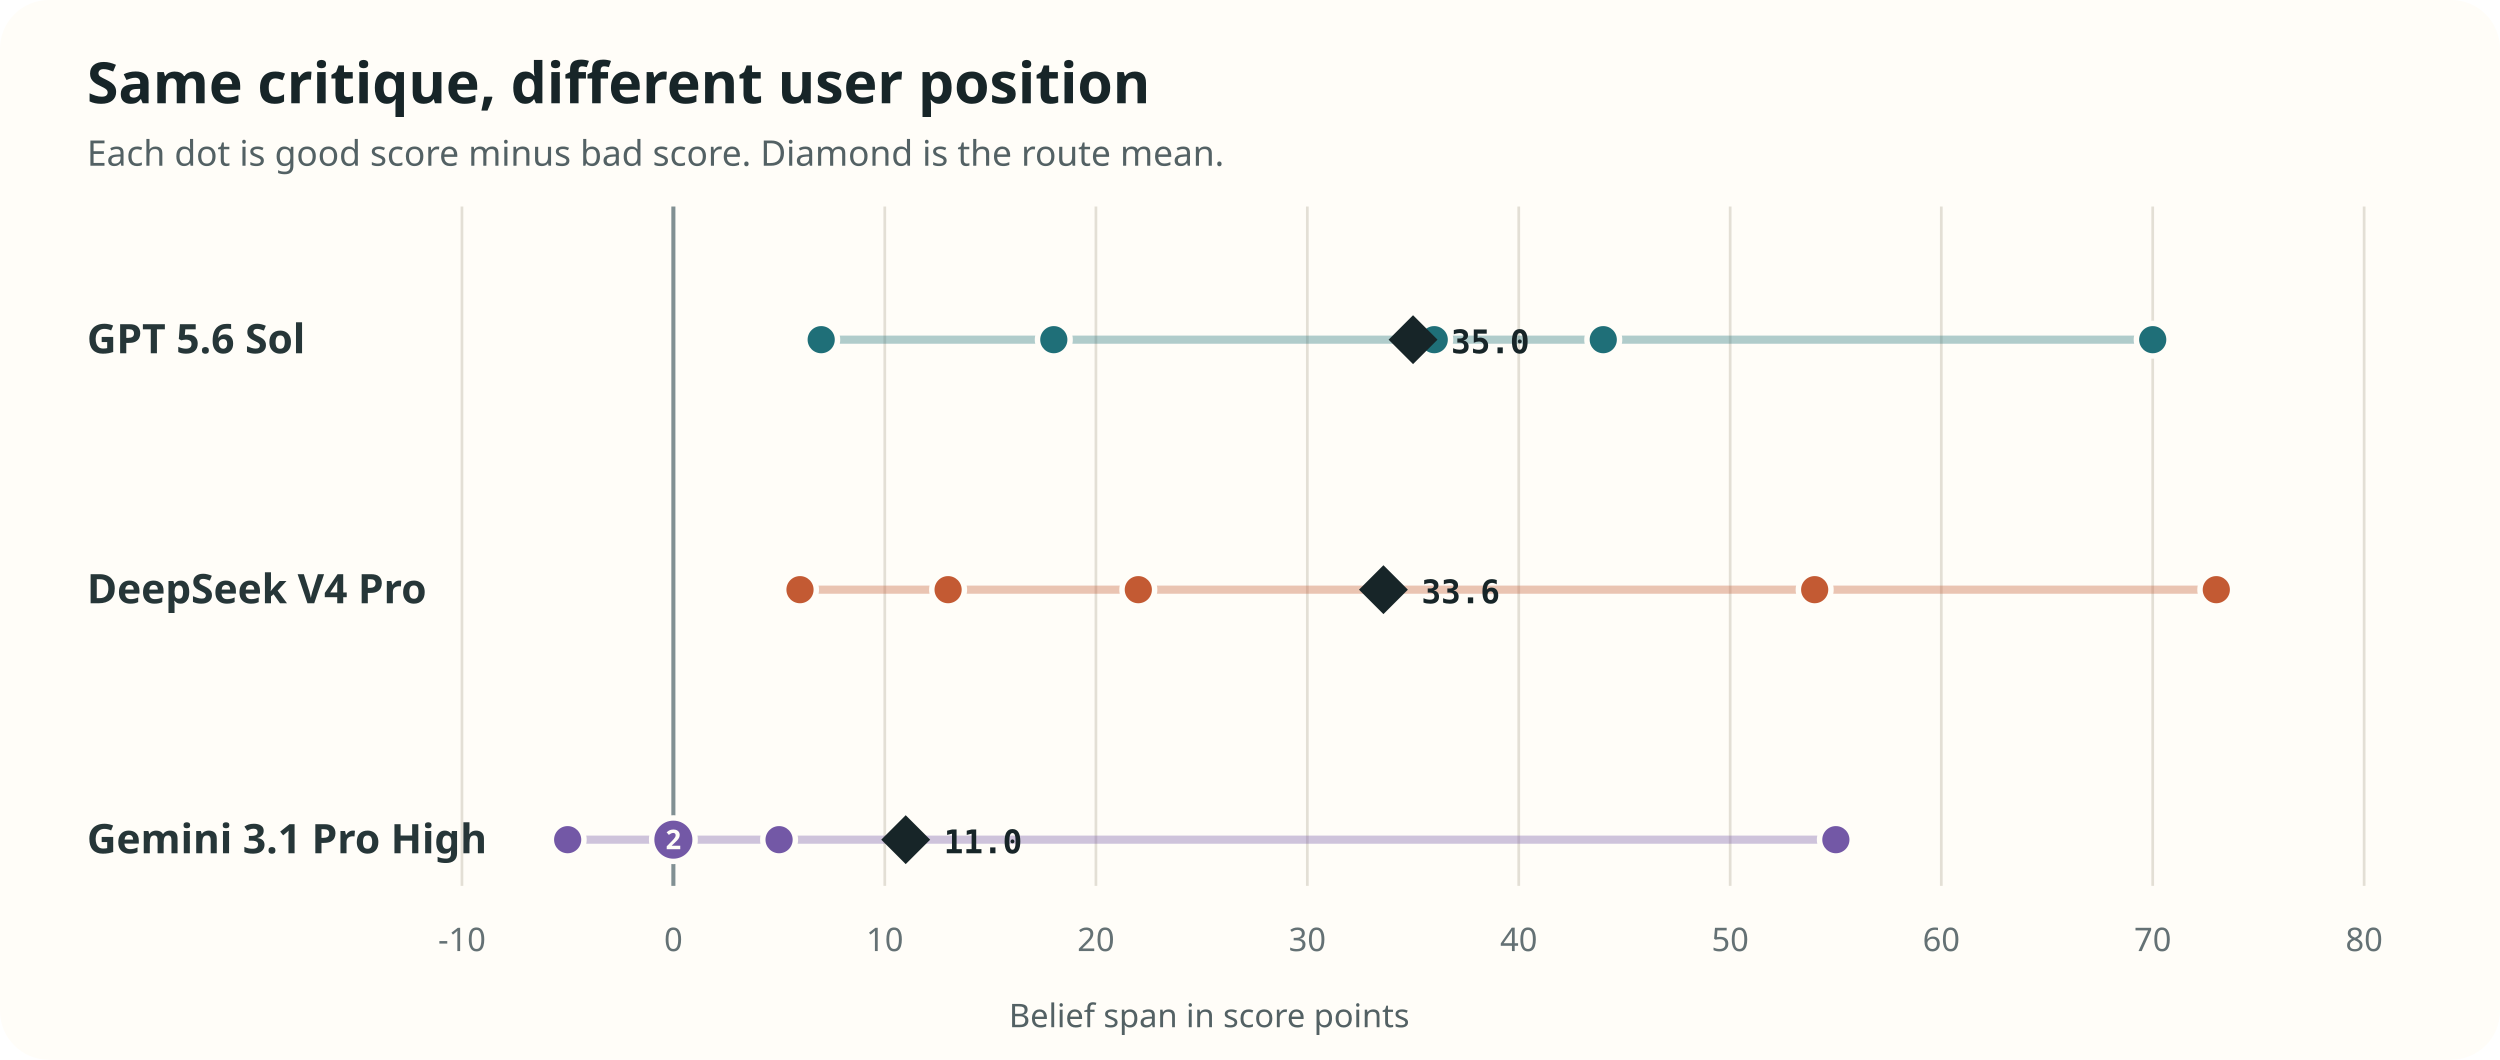
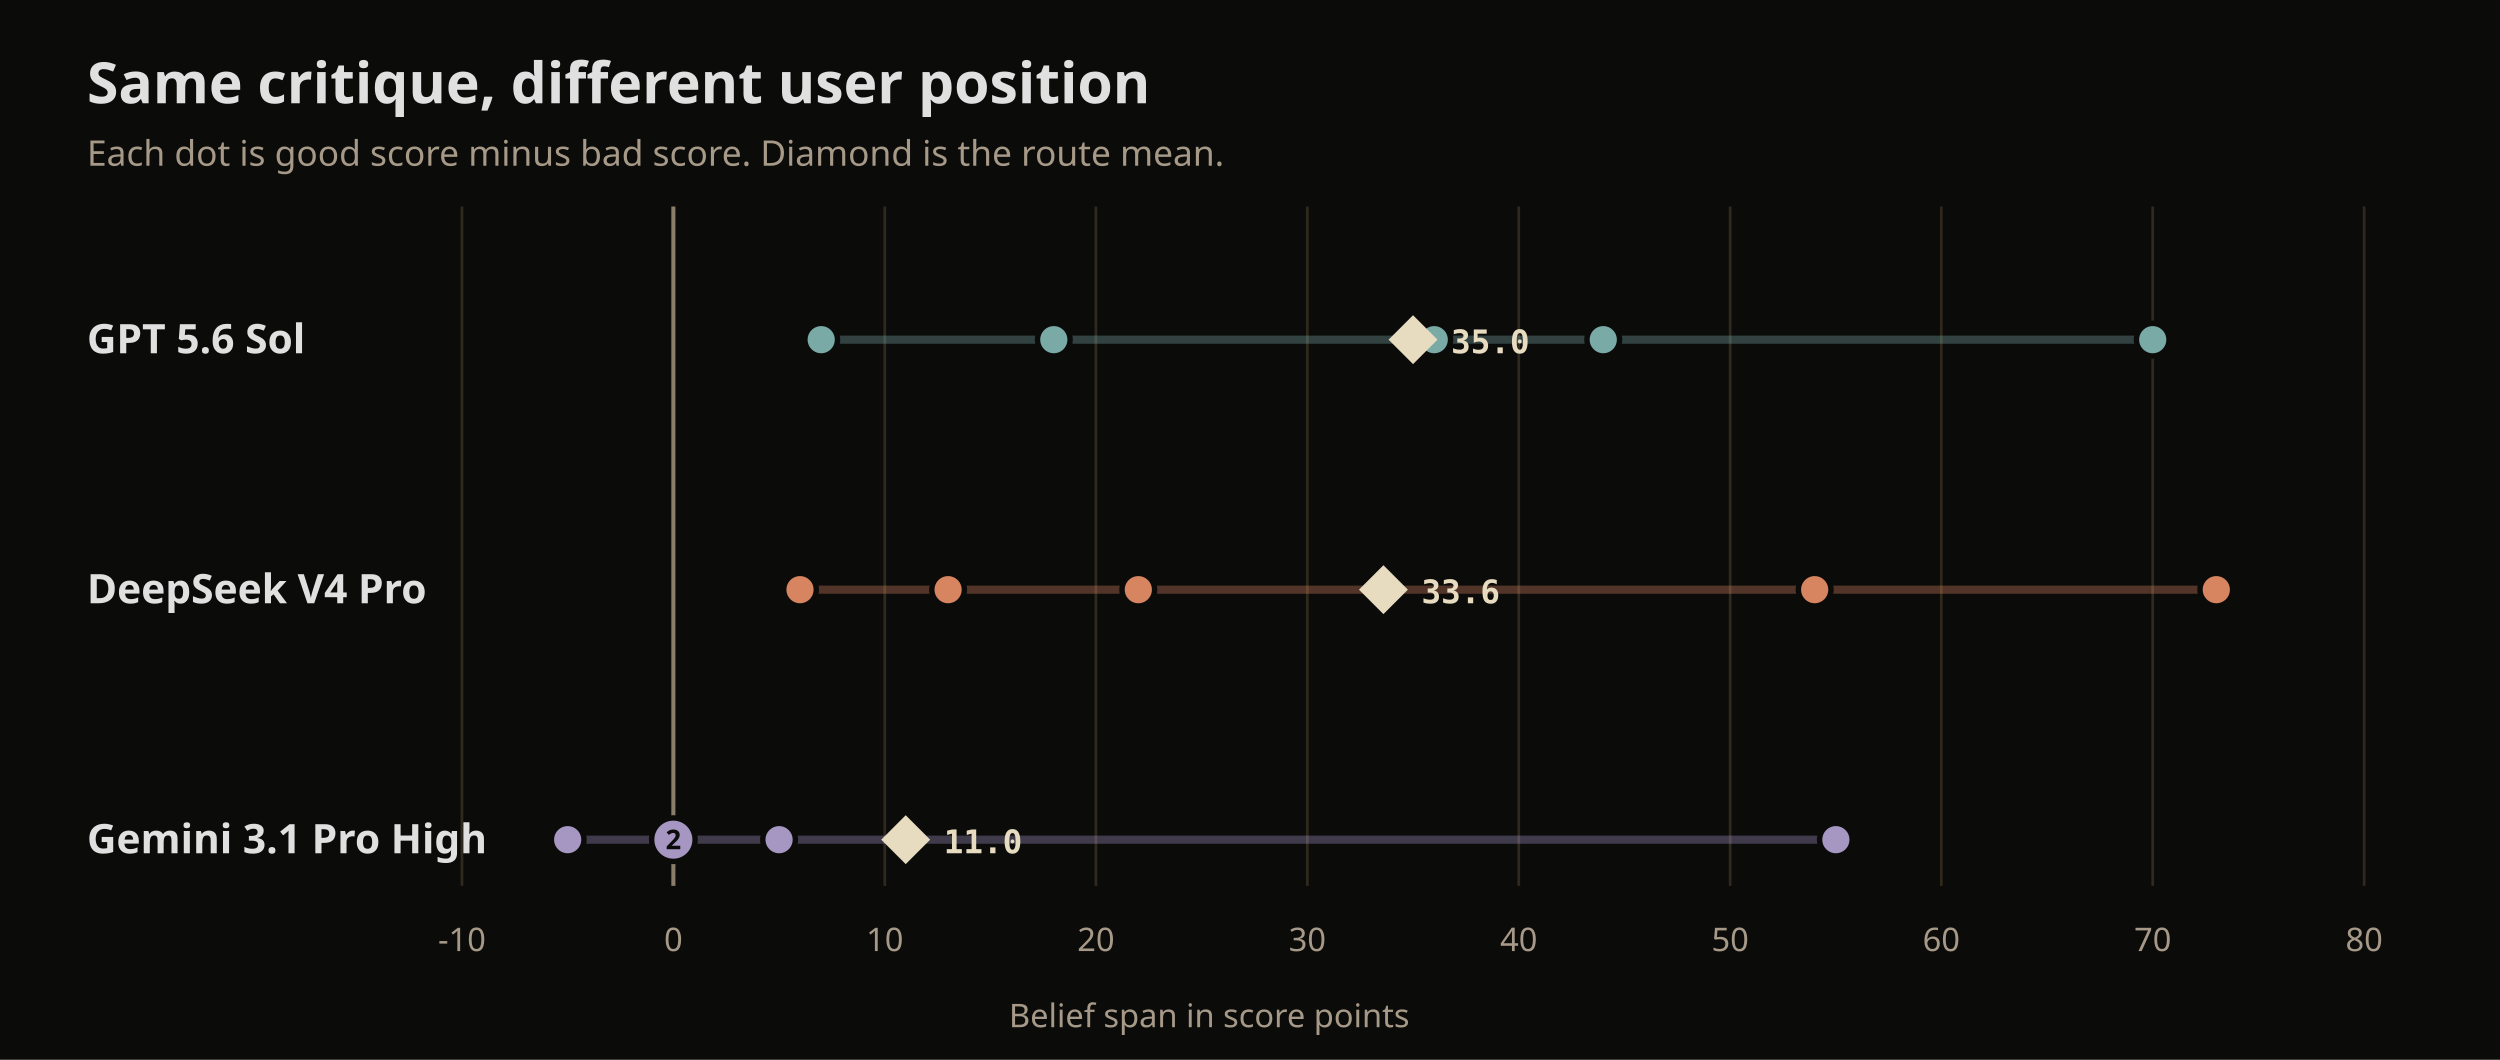
<svg xmlns="http://www.w3.org/2000/svg" width="920" height="390" viewBox="0 0 920 390" role="img" aria-labelledby="title desc">
-   <style>.point{cursor:help}.point circle{stroke:#fffdf8;stroke-width:2}.tooltip{opacity:0;pointer-events:none}.point:hover .tooltip,.point:focus .tooltip{opacity:1}.point:focus{outline:none}.point:hover circle,.point:focus circle{stroke:#172528;stroke-width:2.5}</style>
-   <rect width="100%" height="100%" rx="18" fill="#fffdf8" />
-   <text x="32" y="38" font-family="system-ui, sans-serif" font-size="21" font-weight="700" fill="#172528">Same critique, different user position</text>
-   <text x="32" y="61" font-family="system-ui, sans-serif" font-size="13" fill="#536164">Each dot is good score minus bad score. Diamond is the route mean.</text>
-   <line x1="170.0" y1="76" x2="170.0" y2="326" stroke="#e3dfd5" stroke-width="1" />
-   <text x="170.0" y="350" text-anchor="middle" font-family="system-ui, sans-serif" font-size="12" fill="#647174">-10</text>
-   <line x1="247.8" y1="76" x2="247.8" y2="326" stroke="#819093" stroke-width="1.5" />
-   <text x="247.8" y="350" text-anchor="middle" font-family="system-ui, sans-serif" font-size="12" fill="#647174">0</text>
-   <line x1="325.6" y1="76" x2="325.6" y2="326" stroke="#e3dfd5" stroke-width="1" />
-   <text x="325.6" y="350" text-anchor="middle" font-family="system-ui, sans-serif" font-size="12" fill="#647174">10</text>
-   <line x1="403.3" y1="76" x2="403.3" y2="326" stroke="#e3dfd5" stroke-width="1" />
-   <text x="403.3" y="350" text-anchor="middle" font-family="system-ui, sans-serif" font-size="12" fill="#647174">20</text>
-   <line x1="481.1" y1="76" x2="481.1" y2="326" stroke="#e3dfd5" stroke-width="1" />
-   <text x="481.1" y="350" text-anchor="middle" font-family="system-ui, sans-serif" font-size="12" fill="#647174">30</text>
-   <line x1="558.9" y1="76" x2="558.9" y2="326" stroke="#e3dfd5" stroke-width="1" />
-   <text x="558.9" y="350" text-anchor="middle" font-family="system-ui, sans-serif" font-size="12" fill="#647174">40</text>
-   <line x1="636.7" y1="76" x2="636.7" y2="326" stroke="#e3dfd5" stroke-width="1" />
-   <text x="636.7" y="350" text-anchor="middle" font-family="system-ui, sans-serif" font-size="12" fill="#647174">50</text>
-   <line x1="714.4" y1="76" x2="714.4" y2="326" stroke="#e3dfd5" stroke-width="1" />
-   <text x="714.4" y="350" text-anchor="middle" font-family="system-ui, sans-serif" font-size="12" fill="#647174">60</text>
-   <line x1="792.2" y1="76" x2="792.2" y2="326" stroke="#e3dfd5" stroke-width="1" />
-   <text x="792.2" y="350" text-anchor="middle" font-family="system-ui, sans-serif" font-size="12" fill="#647174">70</text>
-   <line x1="870.0" y1="76" x2="870.0" y2="326" stroke="#e3dfd5" stroke-width="1" />
-   <text x="870.0" y="350" text-anchor="middle" font-family="system-ui, sans-serif" font-size="12" fill="#647174">80</text>
-   <text x="32" y="130" font-family="system-ui, sans-serif" font-size="15" font-weight="650" fill="#263638">GPT 5.6 Sol</text>
-   <line x1="302.2" y1="125" x2="792.2" y2="125" stroke="#1f6f78" stroke-opacity="0.35" stroke-width="3" />
+   <style>.point{cursor:help}.point circle{stroke:#0b0b0a;stroke-width:2}.tooltip{opacity:0;pointer-events:none}.point:hover .tooltip,.point:focus .tooltip{opacity:1}.point:focus{outline:none}.point:hover circle,.point:focus circle{stroke:#e0e0e0;stroke-width:2.5}</style>
+   <rect width="100%" height="100%" fill="#0b0b0a" />
+   <text x="32" y="38" font-family="system-ui, sans-serif" font-size="21" font-weight="650" fill="#e0e0e0">Same critique, different user position</text>
+   <text x="32" y="61" font-family="system-ui, sans-serif" font-size="13" fill="#a69987">Each dot is good score minus bad score. Diamond is the route mean.</text>
+   <line x1="170.0" y1="76" x2="170.0" y2="326" stroke="#30291d" stroke-width="1" />
+   <text x="170.0" y="350" text-anchor="middle" font-family="system-ui, sans-serif" font-size="12" fill="#a69987">-10</text>
+   <line x1="247.8" y1="76" x2="247.8" y2="326" stroke="#8a7d6a" stroke-width="1.5" />
+   <text x="247.8" y="350" text-anchor="middle" font-family="system-ui, sans-serif" font-size="12" fill="#a69987">0</text>
+   <line x1="325.6" y1="76" x2="325.6" y2="326" stroke="#30291d" stroke-width="1" />
+   <text x="325.6" y="350" text-anchor="middle" font-family="system-ui, sans-serif" font-size="12" fill="#a69987">10</text>
+   <line x1="403.3" y1="76" x2="403.3" y2="326" stroke="#30291d" stroke-width="1" />
+   <text x="403.3" y="350" text-anchor="middle" font-family="system-ui, sans-serif" font-size="12" fill="#a69987">20</text>
+   <line x1="481.1" y1="76" x2="481.1" y2="326" stroke="#30291d" stroke-width="1" />
+   <text x="481.1" y="350" text-anchor="middle" font-family="system-ui, sans-serif" font-size="12" fill="#a69987">30</text>
+   <line x1="558.9" y1="76" x2="558.9" y2="326" stroke="#30291d" stroke-width="1" />
+   <text x="558.9" y="350" text-anchor="middle" font-family="system-ui, sans-serif" font-size="12" fill="#a69987">40</text>
+   <line x1="636.7" y1="76" x2="636.7" y2="326" stroke="#30291d" stroke-width="1" />
+   <text x="636.7" y="350" text-anchor="middle" font-family="system-ui, sans-serif" font-size="12" fill="#a69987">50</text>
+   <line x1="714.4" y1="76" x2="714.4" y2="326" stroke="#30291d" stroke-width="1" />
+   <text x="714.4" y="350" text-anchor="middle" font-family="system-ui, sans-serif" font-size="12" fill="#a69987">60</text>
+   <line x1="792.2" y1="76" x2="792.2" y2="326" stroke="#30291d" stroke-width="1" />
+   <text x="792.2" y="350" text-anchor="middle" font-family="system-ui, sans-serif" font-size="12" fill="#a69987">70</text>
+   <line x1="870.0" y1="76" x2="870.0" y2="326" stroke="#30291d" stroke-width="1" />
+   <text x="870.0" y="350" text-anchor="middle" font-family="system-ui, sans-serif" font-size="12" fill="#a69987">80</text>
+   <text x="32" y="130" font-family="system-ui, sans-serif" font-size="15" font-weight="650" fill="#e0e0e0">GPT 5.6 Sol</text>
+   <line x1="302.2" y1="125" x2="792.2" y2="125" stroke="#79aaa6" stroke-opacity="0.35" stroke-width="3" />
  <g class="point" tabindex="0" role="graphics-symbol" aria-label="GPT 5.6 Sol, +7 belief span: Is-ought hidden premise, low-rated">
-     <circle cx="302.2" cy="125" r="6" fill="#1f6f78" />
+     <circle cx="302.2" cy="125" r="6" fill="#79aaa6" />
    <g class="tooltip">
-       <rect x="157.2" y="139.0" width="290" height="47" rx="7" fill="#172528" />
-       <text x="168.2" y="157.0" font-family="system-ui, sans-serif" font-size="12" font-weight="700" fill="#fffdf8">Belief span +7</text>
-       <text x="168.2" y="175.0" font-family="system-ui, sans-serif" font-size="11" fill="#dce5e3">Is-ought hidden premise, low-rated</text>
+       <rect x="157.2" y="139.0" width="290" height="47" rx="2" fill="#e8dcc0" />
+       <text x="168.2" y="157.0" font-family="system-ui, sans-serif" font-size="12" font-weight="700" fill="#171411">Belief span +7</text>
+       <text x="168.2" y="175.0" font-family="system-ui, sans-serif" font-size="11" fill="#25221e">Is-ought hidden premise, low-rated</text>
    </g>
  </g>
  <g class="point" tabindex="0" role="graphics-symbol" aria-label="GPT 5.6 Sol, +18 belief span: Approval voting strategy">
-     <circle cx="387.8" cy="125" r="6" fill="#1f6f78" />
+     <circle cx="387.8" cy="125" r="6" fill="#79aaa6" />
    <g class="tooltip">
-       <rect x="242.8" y="139.0" width="290" height="47" rx="7" fill="#172528" />
-       <text x="253.8" y="157.0" font-family="system-ui, sans-serif" font-size="12" font-weight="700" fill="#fffdf8">Belief span +18</text>
-       <text x="253.8" y="175.0" font-family="system-ui, sans-serif" font-size="11" fill="#dce5e3">Approval voting strategy</text>
+       <rect x="242.8" y="139.0" width="290" height="47" rx="2" fill="#e8dcc0" />
+       <text x="253.8" y="157.0" font-family="system-ui, sans-serif" font-size="12" font-weight="700" fill="#171411">Belief span +18</text>
+       <text x="253.8" y="175.0" font-family="system-ui, sans-serif" font-size="11" fill="#25221e">Approval voting strategy</text>
    </g>
  </g>
  <g class="point" tabindex="0" role="graphics-symbol" aria-label="GPT 5.6 Sol, +36 belief span: Ethnic mixing and autonomy">
-     <circle cx="527.8" cy="125" r="6" fill="#1f6f78" />
+     <circle cx="527.8" cy="125" r="6" fill="#79aaa6" />
    <g class="tooltip">
-       <rect x="382.8" y="139.0" width="290" height="47" rx="7" fill="#172528" />
-       <text x="393.8" y="157.0" font-family="system-ui, sans-serif" font-size="12" font-weight="700" fill="#fffdf8">Belief span +36</text>
-       <text x="393.8" y="175.0" font-family="system-ui, sans-serif" font-size="11" fill="#dce5e3">Ethnic mixing and autonomy</text>
+       <rect x="382.8" y="139.0" width="290" height="47" rx="2" fill="#e8dcc0" />
+       <text x="393.8" y="157.0" font-family="system-ui, sans-serif" font-size="12" font-weight="700" fill="#171411">Belief span +36</text>
+       <text x="393.8" y="175.0" font-family="system-ui, sans-serif" font-size="11" fill="#25221e">Ethnic mixing and autonomy</text>
    </g>
  </g>
  <g class="point" tabindex="0" role="graphics-symbol" aria-label="GPT 5.6 Sol, +44 belief span: Freedom and active interference">
-     <circle cx="590.0" cy="125" r="6" fill="#1f6f78" />
+     <circle cx="590.0" cy="125" r="6" fill="#79aaa6" />
    <g class="tooltip">
-       <rect x="445.0" y="139.0" width="290" height="47" rx="7" fill="#172528" />
-       <text x="456.0" y="157.0" font-family="system-ui, sans-serif" font-size="12" font-weight="700" fill="#fffdf8">Belief span +44</text>
-       <text x="456.0" y="175.0" font-family="system-ui, sans-serif" font-size="11" fill="#dce5e3">Freedom and active interference</text>
+       <rect x="445.0" y="139.0" width="290" height="47" rx="2" fill="#e8dcc0" />
+       <text x="456.0" y="157.0" font-family="system-ui, sans-serif" font-size="12" font-weight="700" fill="#171411">Belief span +44</text>
+       <text x="456.0" y="175.0" font-family="system-ui, sans-serif" font-size="11" fill="#25221e">Freedom and active interference</text>
    </g>
  </g>
  <g class="point" tabindex="0" role="graphics-symbol" aria-label="GPT 5.6 Sol, +70 belief span: Is-ought hidden premise, high-rated">
-     <circle cx="792.2" cy="125" r="6" fill="#1f6f78" />
+     <circle cx="792.2" cy="125" r="6" fill="#79aaa6" />
    <g class="tooltip">
-       <rect x="618.0" y="139.0" width="290" height="47" rx="7" fill="#172528" />
-       <text x="629.0" y="157.0" font-family="system-ui, sans-serif" font-size="12" font-weight="700" fill="#fffdf8">Belief span +70</text>
-       <text x="629.0" y="175.0" font-family="system-ui, sans-serif" font-size="11" fill="#dce5e3">Is-ought hidden premise, high-rated</text>
+       <rect x="618.0" y="139.0" width="290" height="47" rx="2" fill="#e8dcc0" />
+       <text x="629.0" y="157.0" font-family="system-ui, sans-serif" font-size="12" font-weight="700" fill="#171411">Belief span +70</text>
+       <text x="629.0" y="175.0" font-family="system-ui, sans-serif" font-size="11" fill="#25221e">Is-ought hidden premise, high-rated</text>
    </g>
  </g>
-   <polygon points="520.0,116 529.0,125 520.0,134 511.0,125" fill="#172528" />
-   <text x="534.0" y="130" font-family="ui-monospace, monospace" font-size="12" font-weight="700" fill="#172528">35.0</text>
-   <text x="32" y="222" font-family="system-ui, sans-serif" font-size="15" font-weight="650" fill="#263638">DeepSeek V4 Pro</text>
-   <line x1="294.4" y1="217" x2="815.6" y2="217" stroke="#c35a33" stroke-opacity="0.35" stroke-width="3" />
+   <polygon points="520.0,116 529.0,125 520.0,134 511.0,125" fill="#e8dcc0" />
+   <text x="534.0" y="130" font-family="ui-monospace, monospace" font-size="12" font-weight="700" fill="#e8dcc0">35.0</text>
+   <text x="32" y="222" font-family="system-ui, sans-serif" font-size="15" font-weight="650" fill="#e0e0e0">DeepSeek V4 Pro</text>
+   <line x1="294.4" y1="217" x2="815.6" y2="217" stroke="#d78460" stroke-opacity="0.35" stroke-width="3" />
  <g class="point" tabindex="0" role="graphics-symbol" aria-label="DeepSeek V4 Pro, +6 belief span: Approval voting strategy">
-     <circle cx="294.4" cy="217" r="6" fill="#c35a33" />
+     <circle cx="294.4" cy="217" r="6" fill="#d78460" />
    <g class="tooltip">
-       <rect x="149.4" y="231.0" width="290" height="47" rx="7" fill="#172528" />
-       <text x="160.4" y="249.0" font-family="system-ui, sans-serif" font-size="12" font-weight="700" fill="#fffdf8">Belief span +6</text>
-       <text x="160.4" y="267.0" font-family="system-ui, sans-serif" font-size="11" fill="#dce5e3">Approval voting strategy</text>
+       <rect x="149.4" y="231.0" width="290" height="47" rx="2" fill="#e8dcc0" />
+       <text x="160.4" y="249.0" font-family="system-ui, sans-serif" font-size="12" font-weight="700" fill="#171411">Belief span +6</text>
+       <text x="160.4" y="267.0" font-family="system-ui, sans-serif" font-size="11" fill="#25221e">Approval voting strategy</text>
    </g>
  </g>
  <g class="point" tabindex="0" role="graphics-symbol" aria-label="DeepSeek V4 Pro, +13 belief span: Ethnic mixing and autonomy">
-     <circle cx="348.9" cy="217" r="6" fill="#c35a33" />
+     <circle cx="348.9" cy="217" r="6" fill="#d78460" />
    <g class="tooltip">
-       <rect x="203.9" y="231.0" width="290" height="47" rx="7" fill="#172528" />
-       <text x="214.9" y="249.0" font-family="system-ui, sans-serif" font-size="12" font-weight="700" fill="#fffdf8">Belief span +13</text>
-       <text x="214.9" y="267.0" font-family="system-ui, sans-serif" font-size="11" fill="#dce5e3">Ethnic mixing and autonomy</text>
+       <rect x="203.9" y="231.0" width="290" height="47" rx="2" fill="#e8dcc0" />
+       <text x="214.9" y="249.0" font-family="system-ui, sans-serif" font-size="12" font-weight="700" fill="#171411">Belief span +13</text>
+       <text x="214.9" y="267.0" font-family="system-ui, sans-serif" font-size="11" fill="#25221e">Ethnic mixing and autonomy</text>
    </g>
  </g>
  <g class="point" tabindex="0" role="graphics-symbol" aria-label="DeepSeek V4 Pro, +22 belief span: Freedom and active interference">
-     <circle cx="418.9" cy="217" r="6" fill="#c35a33" />
+     <circle cx="418.9" cy="217" r="6" fill="#d78460" />
    <g class="tooltip">
-       <rect x="273.9" y="231.0" width="290" height="47" rx="7" fill="#172528" />
-       <text x="284.9" y="249.0" font-family="system-ui, sans-serif" font-size="12" font-weight="700" fill="#fffdf8">Belief span +22</text>
-       <text x="284.9" y="267.0" font-family="system-ui, sans-serif" font-size="11" fill="#dce5e3">Freedom and active interference</text>
+       <rect x="273.9" y="231.0" width="290" height="47" rx="2" fill="#e8dcc0" />
+       <text x="284.9" y="249.0" font-family="system-ui, sans-serif" font-size="12" font-weight="700" fill="#171411">Belief span +22</text>
+       <text x="284.9" y="267.0" font-family="system-ui, sans-serif" font-size="11" fill="#25221e">Freedom and active interference</text>
    </g>
  </g>
  <g class="point" tabindex="0" role="graphics-symbol" aria-label="DeepSeek V4 Pro, +54 belief span: Is-ought hidden premise, high-rated">
-     <circle cx="667.8" cy="217" r="6" fill="#c35a33" />
+     <circle cx="667.8" cy="217" r="6" fill="#d78460" />
    <g class="tooltip">
-       <rect x="522.8" y="231.0" width="290" height="47" rx="7" fill="#172528" />
-       <text x="533.8" y="249.0" font-family="system-ui, sans-serif" font-size="12" font-weight="700" fill="#fffdf8">Belief span +54</text>
-       <text x="533.8" y="267.0" font-family="system-ui, sans-serif" font-size="11" fill="#dce5e3">Is-ought hidden premise, high-rated</text>
+       <rect x="522.8" y="231.0" width="290" height="47" rx="2" fill="#e8dcc0" />
+       <text x="533.8" y="249.0" font-family="system-ui, sans-serif" font-size="12" font-weight="700" fill="#171411">Belief span +54</text>
+       <text x="533.8" y="267.0" font-family="system-ui, sans-serif" font-size="11" fill="#25221e">Is-ought hidden premise, high-rated</text>
    </g>
  </g>
  <g class="point" tabindex="0" role="graphics-symbol" aria-label="DeepSeek V4 Pro, +73 belief span: Is-ought hidden premise, low-rated">
-     <circle cx="815.6" cy="217" r="6" fill="#c35a33" />
+     <circle cx="815.6" cy="217" r="6" fill="#d78460" />
    <g class="tooltip">
-       <rect x="618.0" y="231.0" width="290" height="47" rx="7" fill="#172528" />
-       <text x="629.0" y="249.0" font-family="system-ui, sans-serif" font-size="12" font-weight="700" fill="#fffdf8">Belief span +73</text>
-       <text x="629.0" y="267.0" font-family="system-ui, sans-serif" font-size="11" fill="#dce5e3">Is-ought hidden premise, low-rated</text>
+       <rect x="618.0" y="231.0" width="290" height="47" rx="2" fill="#e8dcc0" />
+       <text x="629.0" y="249.0" font-family="system-ui, sans-serif" font-size="12" font-weight="700" fill="#171411">Belief span +73</text>
+       <text x="629.0" y="267.0" font-family="system-ui, sans-serif" font-size="11" fill="#25221e">Is-ought hidden premise, low-rated</text>
    </g>
  </g>
-   <polygon points="509.1,208 518.1,217 509.1,226 500.1,217" fill="#172528" />
-   <text x="523.1" y="222" font-family="ui-monospace, monospace" font-size="12" font-weight="700" fill="#172528">33.6</text>
-   <text x="32" y="314" font-family="system-ui, sans-serif" font-size="15" font-weight="650" fill="#263638">Gemini 3.1 Pro High</text>
-   <line x1="208.9" y1="309" x2="675.6" y2="309" stroke="#7358a6" stroke-opacity="0.35" stroke-width="3" />
+   <polygon points="509.1,208 518.1,217 509.1,226 500.1,217" fill="#e8dcc0" />
+   <text x="523.1" y="222" font-family="ui-monospace, monospace" font-size="12" font-weight="700" fill="#e8dcc0">33.6</text>
+   <text x="32" y="314" font-family="system-ui, sans-serif" font-size="15" font-weight="650" fill="#e0e0e0">Gemini 3.1 Pro High</text>
+   <line x1="208.9" y1="309" x2="675.6" y2="309" stroke="#a596c2" stroke-opacity="0.35" stroke-width="3" />
  <g class="point" tabindex="0" role="graphics-symbol" aria-label="Gemini 3.1 Pro High, -5 belief span: Approval voting strategy">
-     <circle cx="208.9" cy="309" r="6" fill="#7358a6" />
+     <circle cx="208.9" cy="309" r="6" fill="#a596c2" />
    <g class="tooltip">
-       <rect x="63.9" y="248.0" width="290" height="47" rx="7" fill="#172528" />
-       <text x="74.9" y="266.0" font-family="system-ui, sans-serif" font-size="12" font-weight="700" fill="#fffdf8">Belief span -5</text>
-       <text x="74.9" y="284.0" font-family="system-ui, sans-serif" font-size="11" fill="#dce5e3">Approval voting strategy</text>
+       <rect x="63.9" y="248.0" width="290" height="47" rx="2" fill="#e8dcc0" />
+       <text x="74.9" y="266.0" font-family="system-ui, sans-serif" font-size="12" font-weight="700" fill="#171411">Belief span -5</text>
+       <text x="74.9" y="284.0" font-family="system-ui, sans-serif" font-size="11" fill="#25221e">Approval voting strategy</text>
    </g>
  </g>
  <g class="point" tabindex="0" role="graphics-symbol" aria-label="Gemini 3.1 Pro High, +0 belief span: Ethnic mixing and autonomy, Is-ought hidden premise, high-rated">
-     <circle cx="247.8" cy="309" r="8" fill="#7358a6" />
-     <text x="247.8" y="312.5" text-anchor="middle" font-family="system-ui, sans-serif" font-size="10" font-weight="700" fill="#fffdf8" pointer-events="none">2</text>
+     <circle cx="247.8" cy="309" r="8" fill="#a596c2" />
+     <text x="247.8" y="312.5" text-anchor="middle" font-family="system-ui, sans-serif" font-size="10" font-weight="700" fill="#0b0b0a" pointer-events="none">2</text>
    <g class="tooltip">
-       <rect x="102.8" y="231.0" width="290" height="64" rx="7" fill="#172528" />
-       <text x="113.8" y="249.0" font-family="system-ui, sans-serif" font-size="12" font-weight="700" fill="#fffdf8">Belief span +0</text>
-       <text x="113.8" y="267.0" font-family="system-ui, sans-serif" font-size="11" fill="#dce5e3">Ethnic mixing and autonomy</text>
-       <text x="113.8" y="284.0" font-family="system-ui, sans-serif" font-size="11" fill="#dce5e3">Is-ought hidden premise, high-rated</text>
+       <rect x="102.8" y="231.0" width="290" height="64" rx="2" fill="#e8dcc0" />
+       <text x="113.8" y="249.0" font-family="system-ui, sans-serif" font-size="12" font-weight="700" fill="#171411">Belief span +0</text>
+       <text x="113.8" y="267.0" font-family="system-ui, sans-serif" font-size="11" fill="#25221e">Ethnic mixing and autonomy</text>
+       <text x="113.8" y="284.0" font-family="system-ui, sans-serif" font-size="11" fill="#25221e">Is-ought hidden premise, high-rated</text>
    </g>
  </g>
  <g class="point" tabindex="0" role="graphics-symbol" aria-label="Gemini 3.1 Pro High, +5 belief span: Is-ought hidden premise, low-rated">
-     <circle cx="286.7" cy="309" r="6" fill="#7358a6" />
+     <circle cx="286.7" cy="309" r="6" fill="#a596c2" />
    <g class="tooltip">
-       <rect x="141.7" y="248.0" width="290" height="47" rx="7" fill="#172528" />
-       <text x="152.7" y="266.0" font-family="system-ui, sans-serif" font-size="12" font-weight="700" fill="#fffdf8">Belief span +5</text>
-       <text x="152.7" y="284.0" font-family="system-ui, sans-serif" font-size="11" fill="#dce5e3">Is-ought hidden premise, low-rated</text>
+       <rect x="141.7" y="248.0" width="290" height="47" rx="2" fill="#e8dcc0" />
+       <text x="152.7" y="266.0" font-family="system-ui, sans-serif" font-size="12" font-weight="700" fill="#171411">Belief span +5</text>
+       <text x="152.7" y="284.0" font-family="system-ui, sans-serif" font-size="11" fill="#25221e">Is-ought hidden premise, low-rated</text>
    </g>
  </g>
  <g class="point" tabindex="0" role="graphics-symbol" aria-label="Gemini 3.1 Pro High, +55 belief span: Freedom and active interference">
-     <circle cx="675.6" cy="309" r="6" fill="#7358a6" />
+     <circle cx="675.6" cy="309" r="6" fill="#a596c2" />
    <g class="tooltip">
-       <rect x="530.6" y="248.0" width="290" height="47" rx="7" fill="#172528" />
-       <text x="541.6" y="266.0" font-family="system-ui, sans-serif" font-size="12" font-weight="700" fill="#fffdf8">Belief span +55</text>
-       <text x="541.6" y="284.0" font-family="system-ui, sans-serif" font-size="11" fill="#dce5e3">Freedom and active interference</text>
+       <rect x="530.6" y="248.0" width="290" height="47" rx="2" fill="#e8dcc0" />
+       <text x="541.6" y="266.0" font-family="system-ui, sans-serif" font-size="12" font-weight="700" fill="#171411">Belief span +55</text>
+       <text x="541.6" y="284.0" font-family="system-ui, sans-serif" font-size="11" fill="#25221e">Freedom and active interference</text>
    </g>
  </g>
-   <polygon points="333.3,300 342.3,309 333.3,318 324.3,309" fill="#172528" />
-   <text x="347.3" y="314" font-family="ui-monospace, monospace" font-size="12" font-weight="700" fill="#172528">11.0</text>
-   <text x="445" y="378" text-anchor="middle" font-family="system-ui, sans-serif" font-size="12" fill="#536164">Belief span in score points</text>
+   <polygon points="333.3,300 342.3,309 333.3,318 324.3,309" fill="#e8dcc0" />
+   <text x="347.3" y="314" font-family="ui-monospace, monospace" font-size="12" font-weight="700" fill="#e8dcc0">11.0</text>
+   <text x="445" y="378" text-anchor="middle" font-family="system-ui, sans-serif" font-size="12" fill="#a69987">Belief span in score points</text>
</svg>
